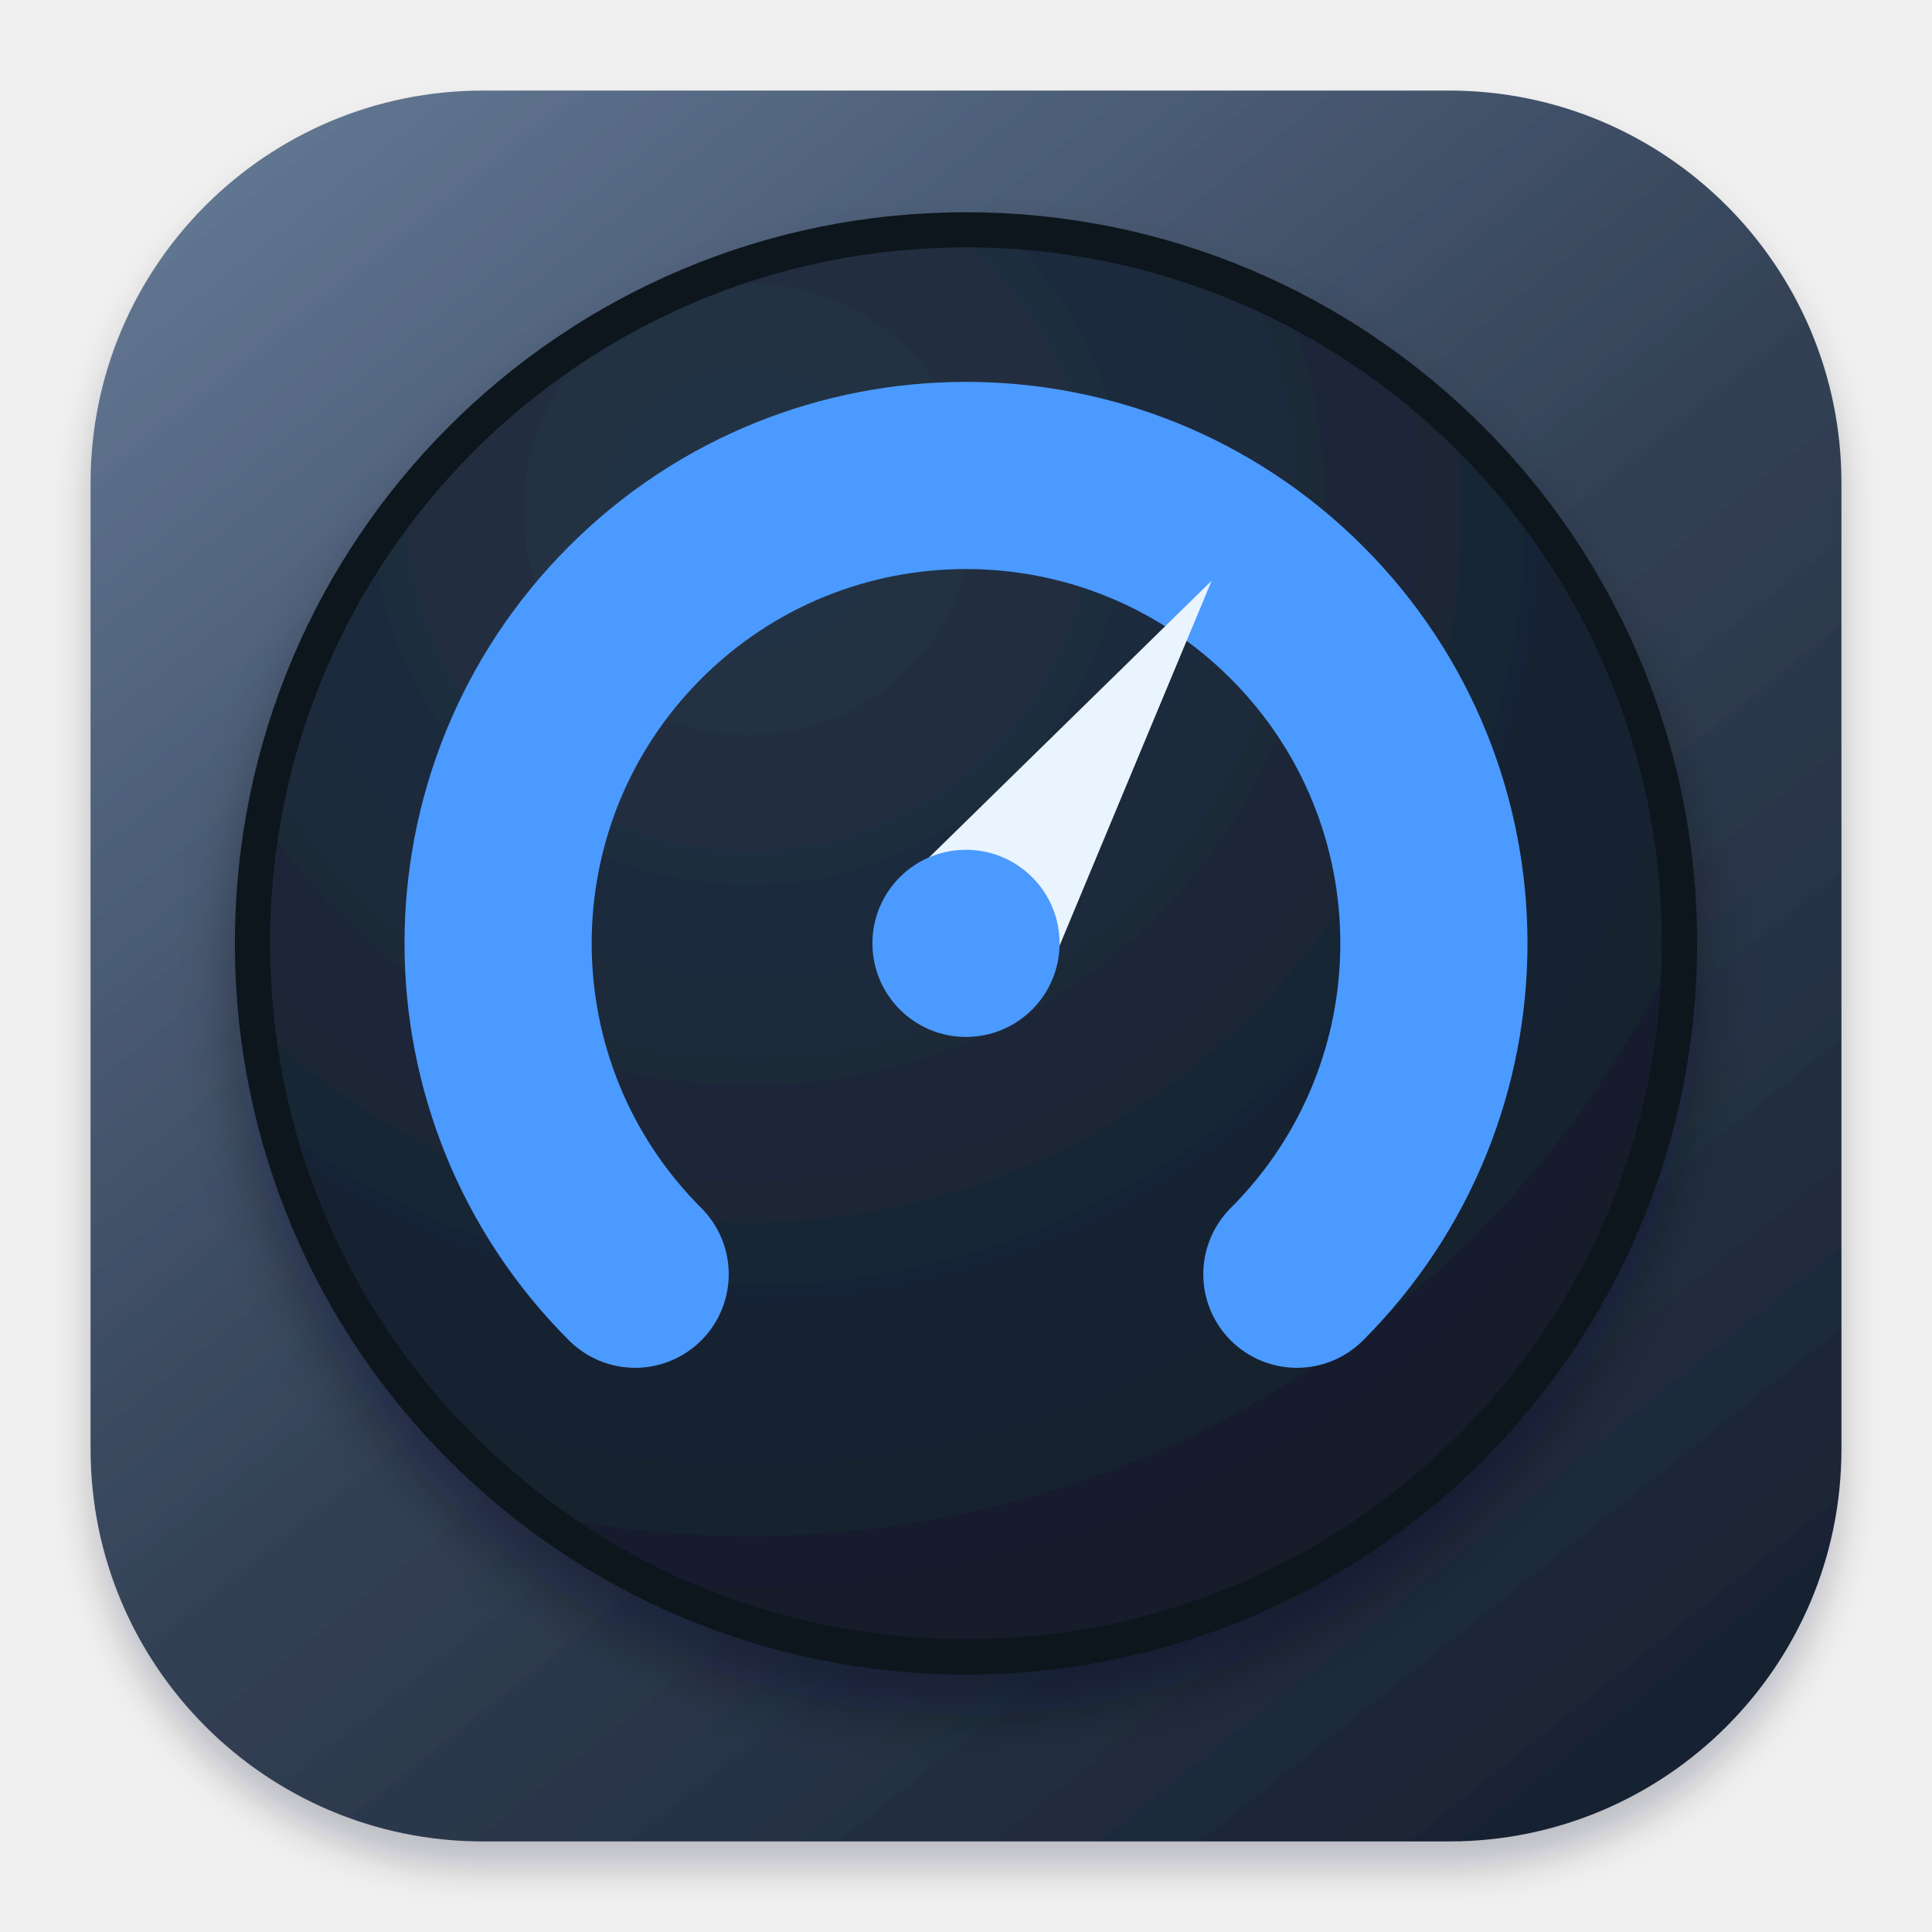
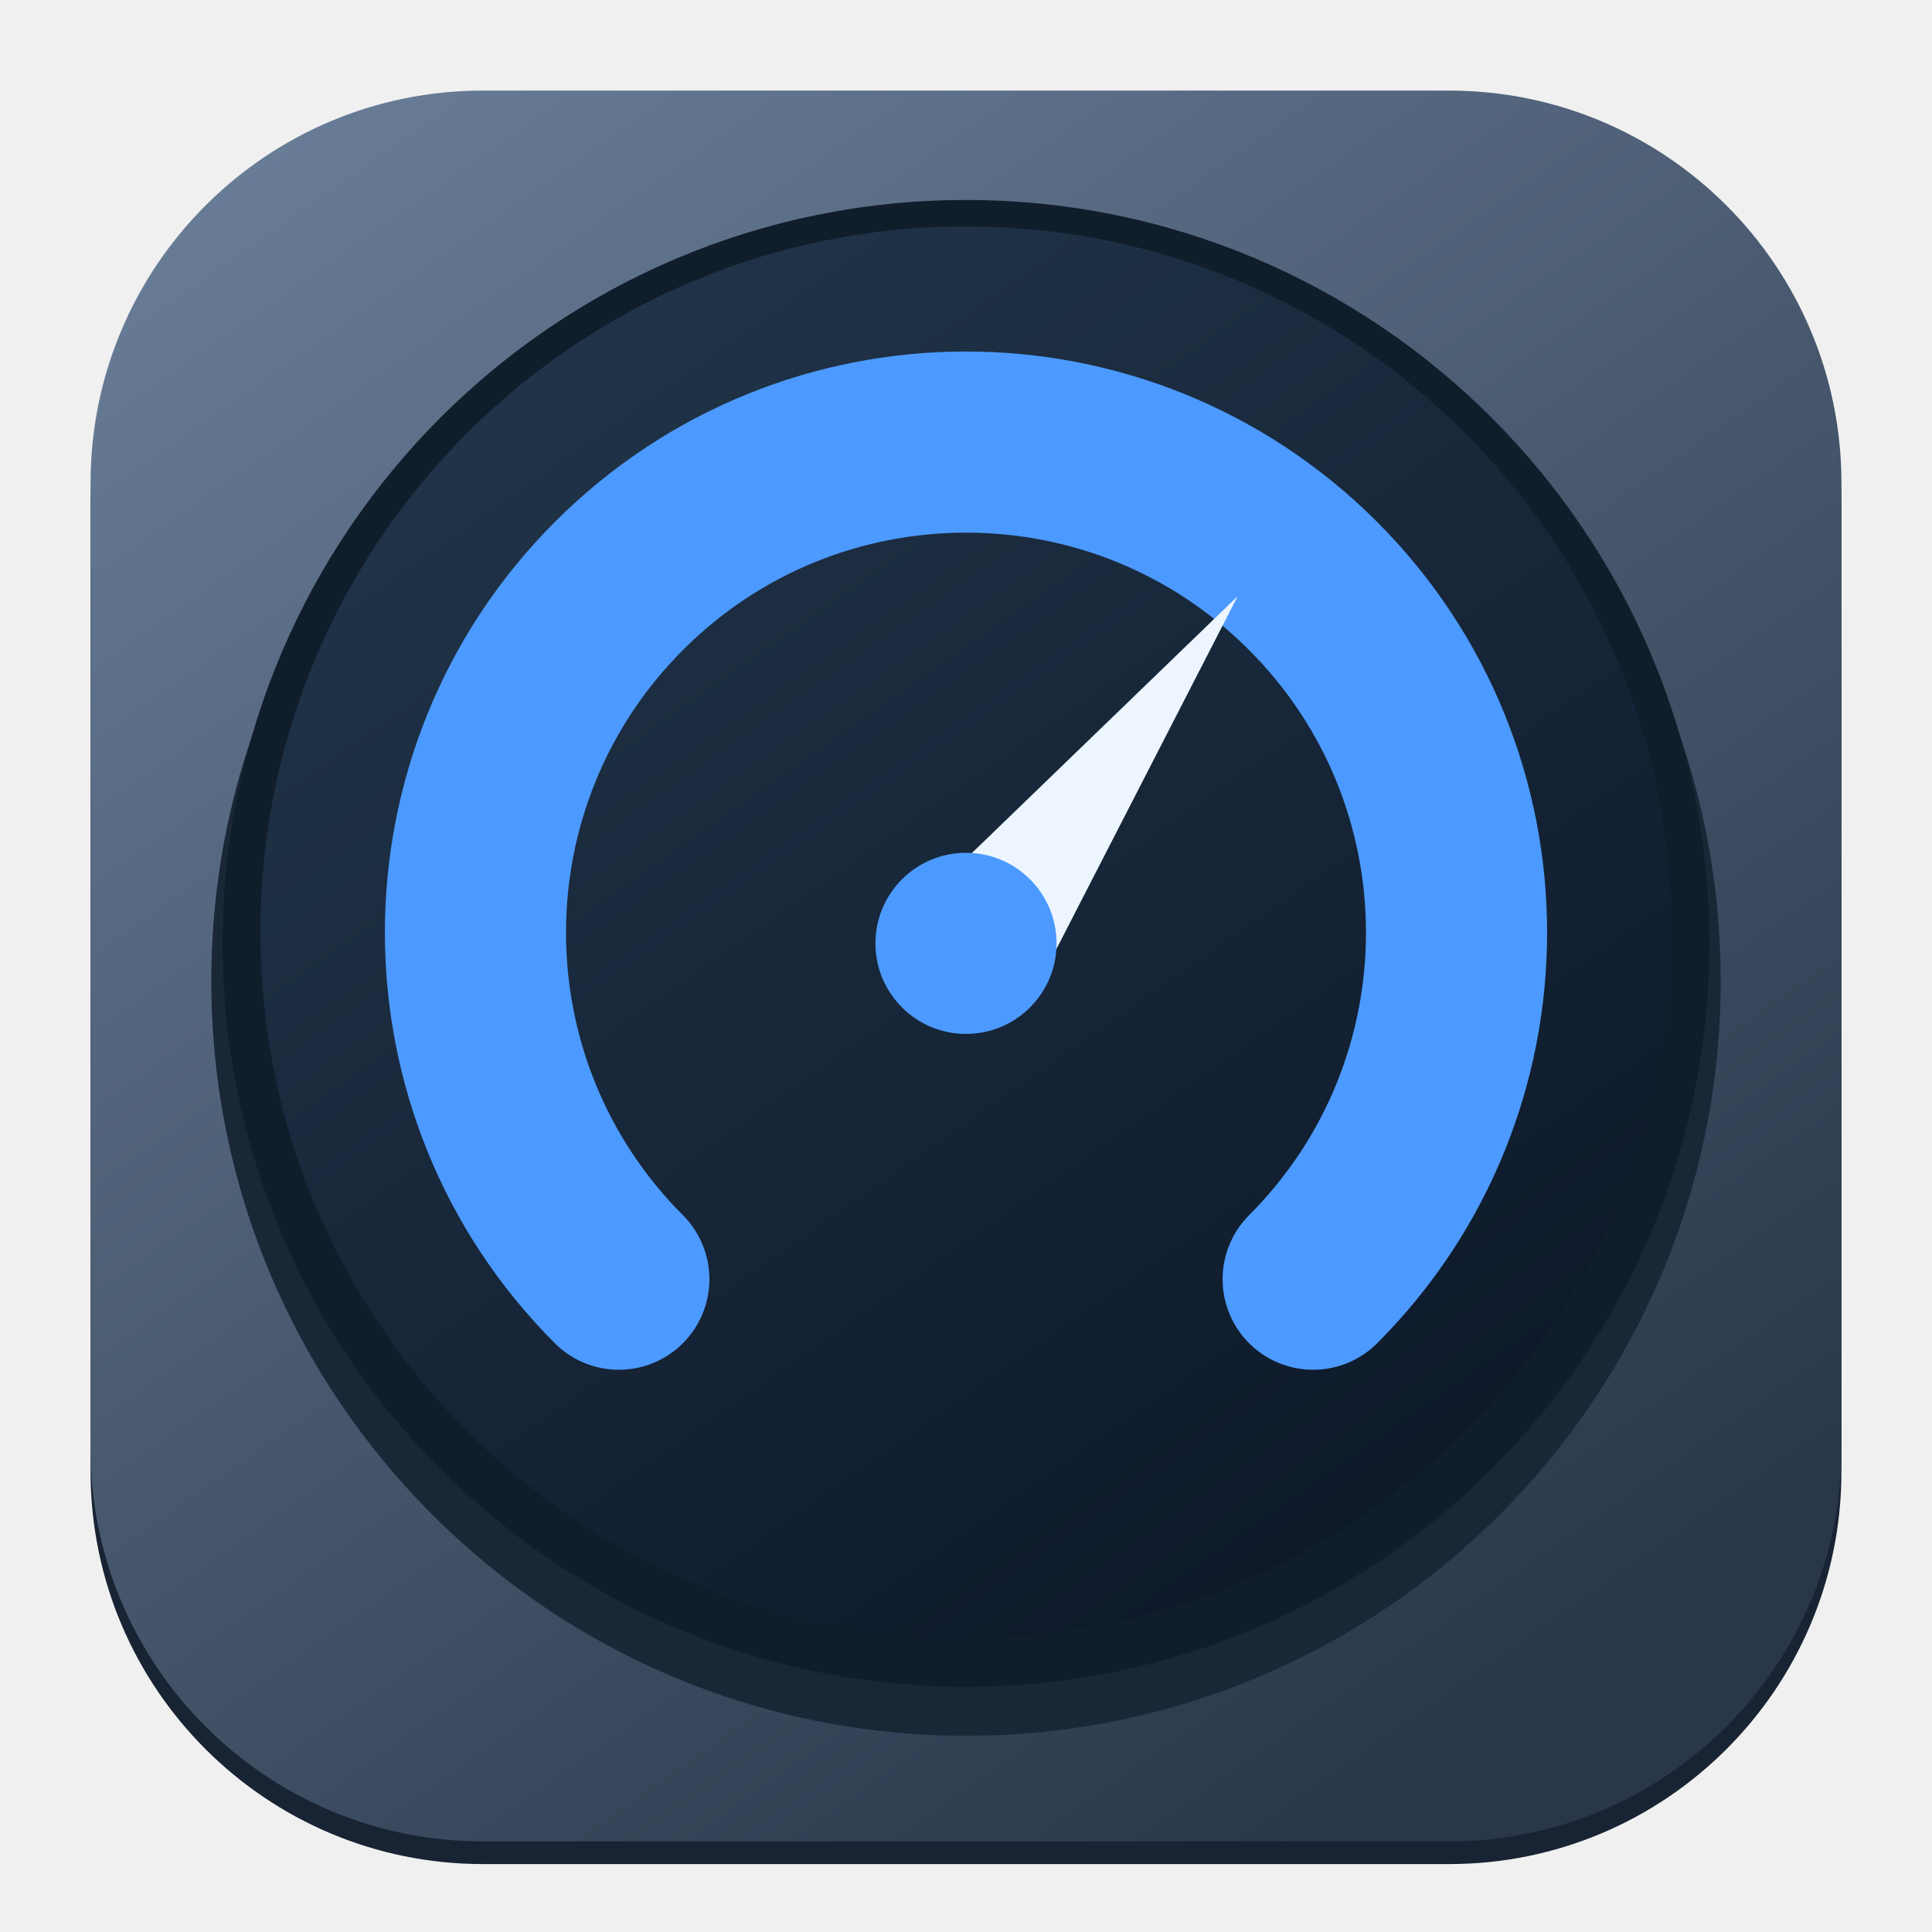
<svg xmlns="http://www.w3.org/2000/svg" width="1024" height="1024" viewBox="0 0 512 512">
  <defs>
-     <linearGradient id="shell" x1="0" y1="0" x2="0.8" y2="1">
-       <stop stop-color="#677C99" />
-       <stop offset="0.55" stop-color="#344257" />
-       <stop offset="1" stop-color="#192333" />
+     <linearGradient id="shell" x1="0" y1="0" x2="0.7" y2="1">
+       <stop stop-color="#6D819C" />
+       <stop offset="1" stop-color="#293749" />
    </linearGradient>
-     <radialGradient id="face" cx="0.35" cy="0.2" r="0.9">
-       <stop stop-color="#253447" />
-       <stop offset="1" stop-color="#101A27" />
-     </radialGradient>
-     <filter id="shadow" x="-25%" y="-25%" width="150%" height="160%">
-       <feDropShadow dx="0" dy="7" stdDeviation="5" flood-color="#08121F" flood-opacity="0.36" />
-     </filter>
-     <filter id="baseShadow" x="-15%" y="-15%" width="130%" height="140%">
-       <feDropShadow dx="0" dy="7" stdDeviation="5" flood-color="#101A27" flood-opacity="0.22" />
-     </filter>
+     <linearGradient id="face" x1="0" y1="0" x2="0.7" y2="1">
+       <stop stop-color="#24384E" />
+       <stop offset="1" stop-color="#0D1929" />
+     </linearGradient>
+     <clipPath id="shellClip">
+       <rect x="24" y="24" width="464" height="464" rx="104" fill="white" />
+     </clipPath>
  </defs>
-   <rect x="24" y="24" width="464" height="464" rx="104" fill="url(#shell)" filter="url(#baseShadow)" />
-   <g filter="url(#shadow)" transform="translate(256 250) scale(1.55) translate(-256 -220)">
-     <circle cx="256.0" cy="220.0" r="122.0" fill="url(#face)" stroke="#0A121D" stroke-width="6" />
-     <path d="M199.431 276.569 A80 80 0 1 1 312.569 276.569" fill="none" stroke="#4C9AFF" stroke-width="32" stroke-linecap="round" />
-     <path d="M270.96 222.88 L298 158 L247.78 207.18 Z" fill="#EAF4FF" />
-     <circle cx="256.0" cy="220.0" r="16" fill="#4C9AFF" />
-   </g>
+   <rect x="24" y="30" width="464" height="464" rx="104" fill="#182333" />
+   <rect x="24" y="24" width="464" height="464" rx="104" fill="url(#shell)" />
+   <circle cx="256" cy="260" r="200" fill="#192737" />
+   <circle cx="256" cy="250" r="197" fill="#101D2B" />
+   <circle cx="256" cy="247" r="187" fill="url(#face)" />
+   <path d="M164 339 A130 130 0 1 1 348 339" fill="none" stroke="#4C9AFF" stroke-width="48" stroke-linecap="round" />
+   <path d="M239 244 L328 158 L272 267 Z" fill="#EDF6FF" />
+   <circle cx="256" cy="250" r="24" fill="#4C9AFF" />
</svg>
